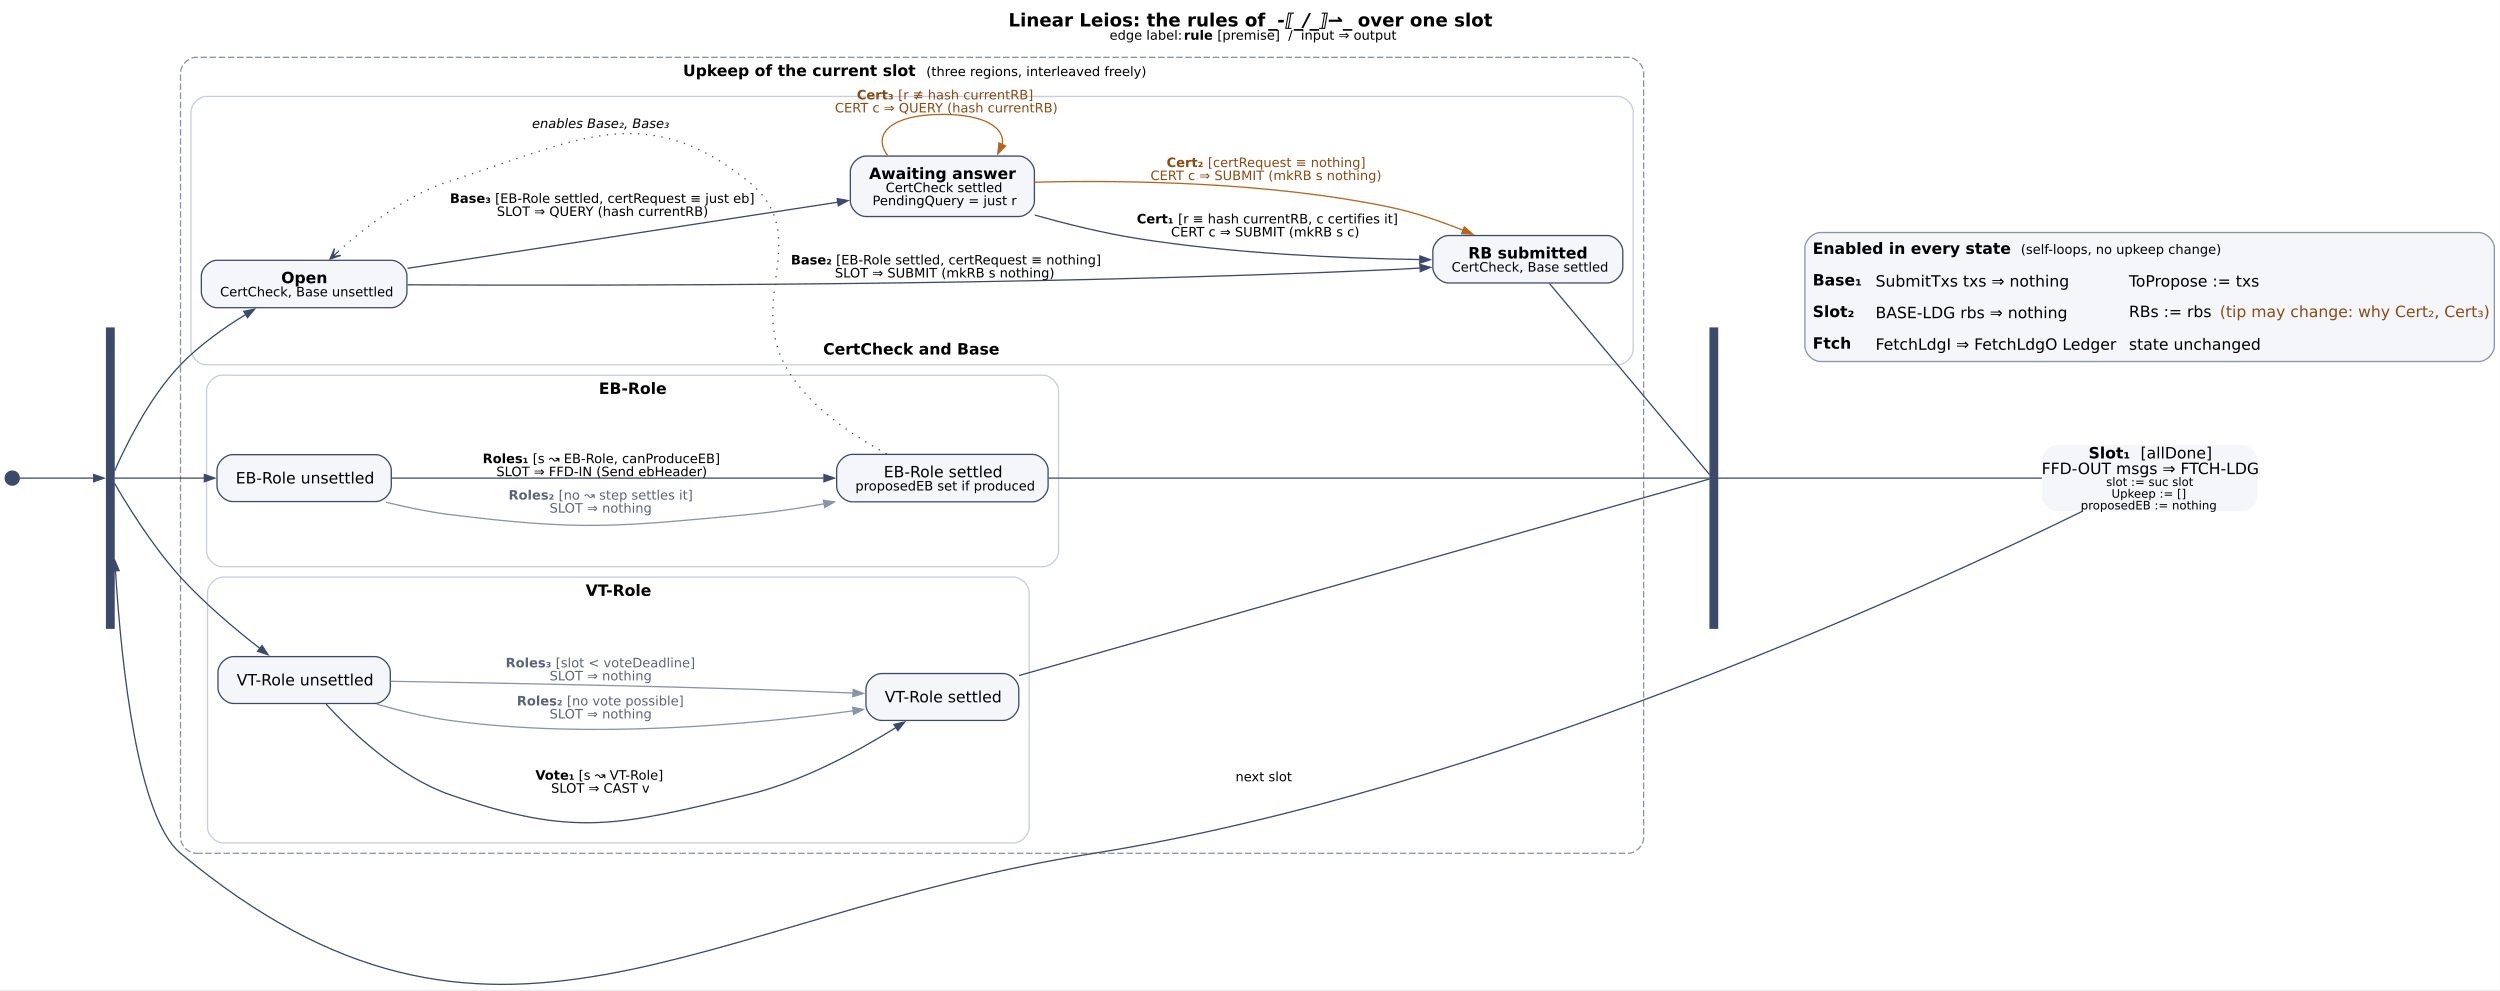
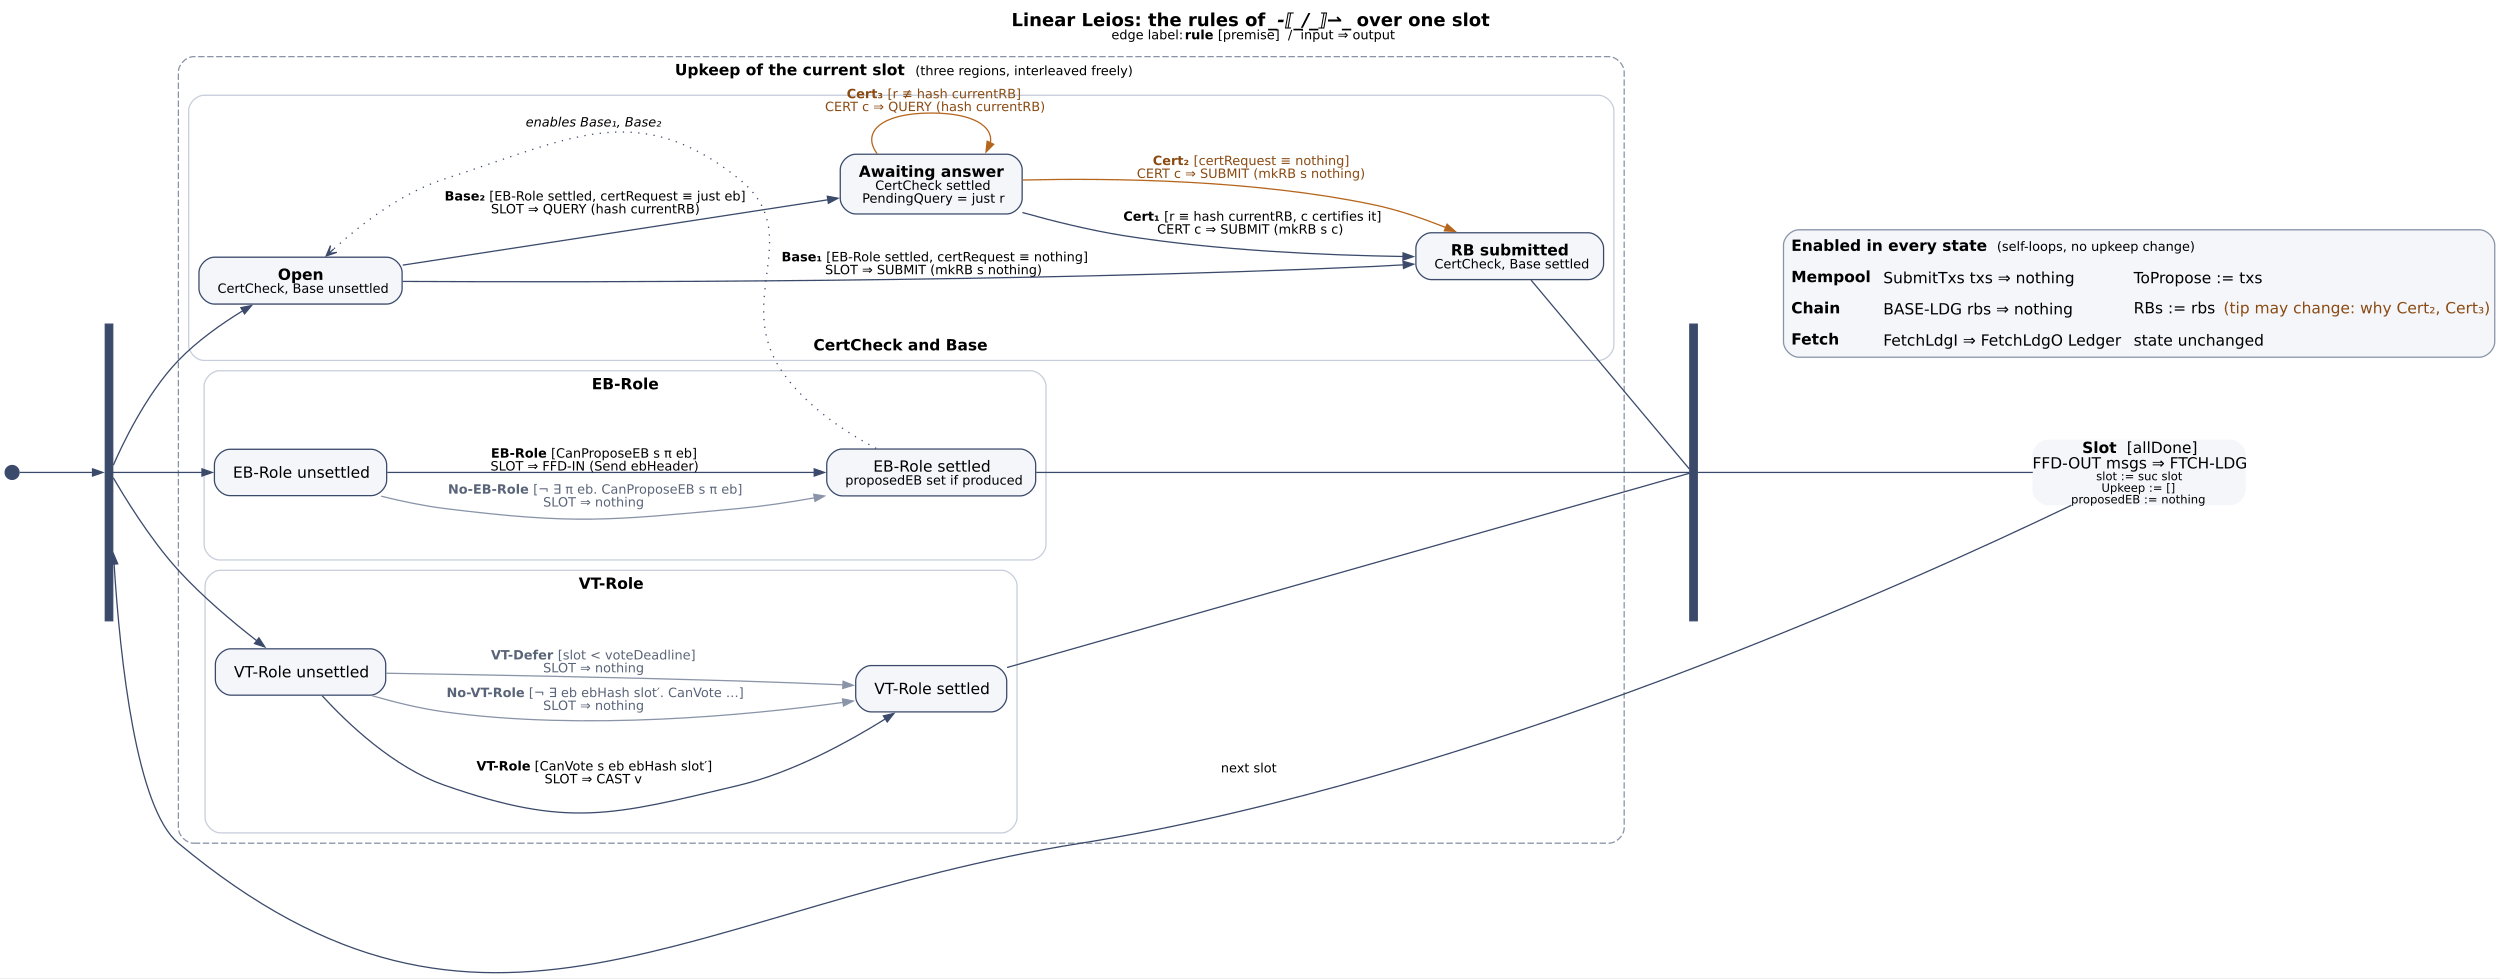
- <svg xmlns="http://www.w3.org/2000/svg" width="1919pt" height="760pt" viewBox="0.00 0.00 1919.00 760.00">
+ <svg xmlns="http://www.w3.org/2000/svg" width="1942pt" height="760pt" viewBox="0.00 0.00 1942.00 760.00">
  <g id="graph0" class="graph" transform="scale(1 1) rotate(0) translate(4 755.64)">
-     <polygon fill="white" stroke="none" points="-4,4 -4,-755.64 1914.67,-755.64 1914.67,4 -4,4" />
-     <text xml:space="preserve" text-anchor="start" x="770.09" y="-735.34" font-family="DejaVu Sans" font-weight="bold" font-size="14.00">Linear Leios: the rules of </text>
-     <text xml:space="preserve" text-anchor="start" x="969.59" y="-735.34" font-family="DejaVu Sans" font-weight="bold" font-style="italic" font-size="14.00">_-⟦_/_⟧⇀_</text>
-     <text xml:space="preserve" text-anchor="start" x="1033.34" y="-735.34" font-family="DejaVu Sans" font-weight="bold" font-size="14.00"> over one slot</text>
-     <text xml:space="preserve" text-anchor="start" x="847.71" y="-725.14" font-family="DejaVu Sans" font-size="10.00">edge label: </text>
-     <text xml:space="preserve" text-anchor="start" x="904.71" y="-725.14" font-family="DejaVu Sans" font-weight="bold" font-size="10.00">rule</text>
-     <text xml:space="preserve" text-anchor="start" x="927.21" y="-725.14" font-family="DejaVu Sans" font-size="10.00"> [premise]  /  input ⇒ output</text>
+     <polygon fill="white" stroke="none" points="-4,4 -4,-755.64 1937.92,-755.64 1937.92,4 -4,4" />
+     <text xml:space="preserve" text-anchor="start" x="781.71" y="-735.34" font-family="DejaVu Sans" font-weight="bold" font-size="14.00">Linear Leios: the rules of </text>
+     <text xml:space="preserve" text-anchor="start" x="981.21" y="-735.34" font-family="DejaVu Sans" font-weight="bold" font-style="italic" font-size="14.00">_-⟦_/_⟧⇀_</text>
+     <text xml:space="preserve" text-anchor="start" x="1044.96" y="-735.34" font-family="DejaVu Sans" font-weight="bold" font-size="14.00"> over one slot</text>
+     <text xml:space="preserve" text-anchor="start" x="859.34" y="-725.14" font-family="DejaVu Sans" font-size="10.00">edge label: </text>
+     <text xml:space="preserve" text-anchor="start" x="916.34" y="-725.14" font-family="DejaVu Sans" font-weight="bold" font-size="10.00">rule</text>
+     <text xml:space="preserve" text-anchor="start" x="938.84" y="-725.14" font-family="DejaVu Sans" font-size="10.00"> [premise]  /  input ⇒ output</text>
    <g id="clust1" class="cluster">
      <path fill="white" stroke="#8a94a8" stroke-dasharray="5,2" d="M146.56,-100.64C146.56,-100.64 1245.66,-100.64 1245.66,-100.64 1251.66,-100.64 1257.66,-106.64 1257.66,-112.64 1257.66,-112.64 1257.66,-699.64 1257.66,-699.64 1257.66,-705.64 1251.66,-711.64 1245.66,-711.64 1245.66,-711.64 146.56,-711.64 146.56,-711.64 140.56,-711.64 134.56,-705.64 134.56,-699.64 134.56,-699.64 134.56,-112.64 134.56,-112.64 134.56,-106.64 140.56,-100.64 146.56,-100.64" />
      <text xml:space="preserve" text-anchor="start" x="520.24" y="-697.24" font-family="DejaVu Sans" font-weight="bold" font-size="12.00">Upkeep of the current slot</text>
      <text xml:space="preserve" text-anchor="start" x="699.49" y="-697.24" font-family="DejaVu Sans" font-size="12.00">  </text>
      <text xml:space="preserve" text-anchor="start" x="706.99" y="-697.24" font-family="DejaVu Sans" font-size="10.00">(three regions, interleaved freely)</text>
    </g>
    <g id="clust2" class="cluster">
      <path fill="white" stroke="#c7cddb" d="M166.56,-320.64C166.56,-320.64 796.51,-320.64 796.51,-320.64 802.51,-320.64 808.51,-326.64 808.51,-332.64 808.51,-332.64 808.51,-455.64 808.51,-455.64 808.51,-461.64 802.51,-467.64 796.51,-467.64 796.51,-467.64 166.56,-467.64 166.56,-467.64 160.56,-467.64 154.56,-461.64 154.56,-455.64 154.56,-455.64 154.56,-332.64 154.56,-332.64 154.56,-326.64 160.56,-320.64 166.56,-320.64" />
      <text xml:space="preserve" text-anchor="start" x="455.66" y="-453.24" font-family="DejaVu Sans" font-weight="bold" font-size="12.00">EB-Role</text>
    </g>
    <g id="clust3" class="cluster">
      <path fill="white" stroke="#c7cddb" d="M167.31,-108.64C167.31,-108.64 774.01,-108.64 774.01,-108.64 780.01,-108.64 786.01,-114.64 786.01,-120.64 786.01,-120.64 786.01,-300.64 786.01,-300.64 786.01,-306.64 780.01,-312.64 774.01,-312.64 774.01,-312.64 167.31,-312.64 167.31,-312.64 161.31,-312.64 155.31,-306.64 155.31,-300.64 155.31,-300.64 155.31,-120.64 155.31,-120.64 155.31,-114.64 161.31,-108.64 167.31,-108.64" />
      <text xml:space="preserve" text-anchor="start" x="445.54" y="-298.24" font-family="DejaVu Sans" font-weight="bold" font-size="12.00">VT-Role</text>
    </g>
    <g id="clust4" class="cluster">
      <path fill="white" stroke="#c7cddb" d="M154.56,-475.64C154.56,-475.64 1237.66,-475.64 1237.66,-475.64 1243.66,-475.64 1249.66,-481.64 1249.66,-487.64 1249.66,-487.64 1249.66,-669.64 1249.66,-669.64 1249.66,-675.64 1243.66,-681.64 1237.66,-681.64 1237.66,-681.64 154.56,-681.64 154.56,-681.64 148.56,-681.64 142.56,-675.64 142.56,-669.64 142.56,-669.64 142.56,-487.64 142.56,-487.64 142.56,-481.64 148.56,-475.64 154.56,-475.64" />
      <text xml:space="preserve" text-anchor="start" x="627.86" y="-483.49" font-family="DejaVu Sans" font-weight="bold" font-size="12.00">CertCheck and Base</text>
    </g>
    <g id="node1" class="node">
      <ellipse fill="#3b4a6b" stroke="#3b4a6b" cx="5.4" cy="-388.64" rx="5.4" ry="5.4" />
    </g>
    <g id="node2" class="node">
      <polygon fill="#3b4a6b" stroke="#3b4a6b" points="83.56,-503.84 77.8,-503.84 77.8,-273.44 83.56,-273.44 83.56,-503.84" />
    </g>
    <g id="edge1" class="edge">
      <path fill="none" stroke="#3b4a6b" d="M11.21,-388.64C22.69,-388.64 51.95,-388.64 68.26,-388.64" />
      <polygon fill="#3b4a6b" stroke="#3b4a6b" points="67.89,-391.44 75.89,-388.64 67.89,-385.84 67.89,-391.44" />
    </g>
    <g id="node4" class="node">
      <path fill="#f4f6fa" stroke="#3b4a6b" d="M284.36,-406.64C284.36,-406.64 174.56,-406.64 174.56,-406.64 168.56,-406.64 162.56,-400.64 162.56,-394.64 162.56,-394.64 162.56,-382.64 162.56,-382.64 162.56,-376.64 168.56,-370.64 174.56,-370.64 174.56,-370.64 284.36,-370.64 284.36,-370.64 290.36,-370.64 296.36,-376.64 296.36,-382.64 296.36,-382.64 296.36,-394.64 296.36,-394.64 296.36,-400.64 290.36,-406.64 284.36,-406.64" />
      <text xml:space="preserve" text-anchor="start" x="176.96" y="-384.51" font-family="DejaVu Sans" font-size="12.00">EB-Role unsettled</text>
    </g>
    <g id="edge12" class="edge">
      <path fill="none" stroke="#3b4a6b" d="M83.75,-388.64C91.84,-388.64 122.33,-388.64 153.25,-388.64" />
      <polygon fill="#3b4a6b" stroke="#3b4a6b" points="152.89,-391.44 160.89,-388.64 152.89,-385.84 152.89,-391.44" />
    </g>
    <g id="node6" class="node">
      <path fill="#f4f6fa" stroke="#3b4a6b" d="M283.61,-251.64C283.61,-251.64 175.31,-251.64 175.31,-251.64 169.31,-251.64 163.31,-245.64 163.31,-239.64 163.31,-239.64 163.31,-227.64 163.31,-227.64 163.31,-221.64 169.31,-215.64 175.31,-215.64 175.31,-215.64 283.61,-215.64 283.61,-215.64 289.61,-215.64 295.61,-221.64 295.61,-227.64 295.61,-227.64 295.61,-239.64 295.61,-239.64 295.61,-245.64 289.61,-251.64 283.61,-251.64" />
      <text xml:space="preserve" text-anchor="start" x="177.71" y="-229.51" font-family="DejaVu Sans" font-size="12.00">VT-Role unsettled</text>
    </g>
    <g id="edge13" class="edge">
      <path fill="none" stroke="#3b4a6b" d="M83.98,-384.57C90.8,-372.74 111.81,-337.57 134.56,-312.64 152.99,-292.44 176.53,-272.64 195.44,-257.92" />
      <polygon fill="#3b4a6b" stroke="#3b4a6b" points="197.13,-260.15 201.76,-253.06 193.71,-255.71 197.13,-260.15" />
    </g>
    <g id="node8" class="node">
      <path fill="#f4f6fa" stroke="#3b4a6b" d="M296.36,-555.84C296.36,-555.84 162.56,-555.84 162.56,-555.84 156.56,-555.84 150.56,-549.84 150.56,-543.84 150.56,-543.84 150.56,-531.44 150.56,-531.44 150.56,-525.44 156.56,-519.44 162.56,-519.44 162.56,-519.44 296.36,-519.44 296.36,-519.44 302.36,-519.44 308.36,-525.44 308.36,-531.44 308.36,-531.44 308.36,-543.84 308.36,-543.84 308.36,-549.84 302.36,-555.84 296.36,-555.84" />
      <text xml:space="preserve" text-anchor="start" x="211.84" y="-538.24" font-family="DejaVu Sans" font-weight="bold" font-size="12.00">Open</text>
      <text xml:space="preserve" text-anchor="start" x="164.96" y="-528.14" font-family="DejaVu Sans" font-size="10.00">CertCheck, Base unsettled</text>
    </g>
    <g id="edge14" class="edge">
      <path fill="none" stroke="#3b4a6b" d="M84.05,-394.3C90.45,-409.06 109.3,-449.41 134.56,-475.64 149,-490.63 167.69,-503.88 184.59,-514.25" />
      <polygon fill="#3b4a6b" stroke="#3b4a6b" points="183.11,-516.63 191.41,-518.32 185.98,-511.82 183.11,-516.63" />
    </g>
    <g id="node3" class="node">
      <polygon fill="#3b4a6b" stroke="#3b4a6b" points="1314.42,-503.84 1308.66,-503.84 1308.66,-273.44 1314.42,-273.44 1314.42,-503.84" />
    </g>
    <g id="node11" class="node">
-       <path fill="#f4f6fa" stroke="none" d="M1716.92,-414.14C1716.92,-414.14 1575.17,-414.14 1575.17,-414.14 1569.17,-414.14 1563.17,-408.14 1563.17,-402.14 1563.17,-402.14 1563.17,-375.14 1563.17,-375.14 1563.17,-369.14 1569.17,-363.14 1575.17,-363.14 1575.17,-363.14 1716.92,-363.14 1716.92,-363.14 1722.92,-363.14 1728.92,-369.14 1728.92,-375.14 1728.92,-375.14 1728.92,-402.14 1728.92,-402.14 1728.92,-408.14 1722.92,-414.14 1716.92,-414.14" />
-       <text xml:space="preserve" text-anchor="start" x="1599.17" y="-403.74" font-family="DejaVu Sans" font-weight="bold" font-size="12.00">Slot₁</text>
-       <text xml:space="preserve" text-anchor="start" x="1631.42" y="-403.74" font-family="DejaVu Sans" font-size="12.00">  [allDone]</text>
-       <text xml:space="preserve" text-anchor="start" x="1563.17" y="-391.74" font-family="DejaVu Sans" font-size="12.00">FFD-OUT msgs ⇒ FTCH-LDG</text>
-       <text xml:space="preserve" text-anchor="start" x="1612.67" y="-382.59" font-family="DejaVu Sans" font-size="9.00">slot := suc slot</text>
-       <text xml:space="preserve" text-anchor="start" x="1616.8" y="-373.59" font-family="DejaVu Sans" font-size="9.00">Upkeep := []</text>
-       <text xml:space="preserve" text-anchor="start" x="1593.17" y="-364.59" font-family="DejaVu Sans" font-size="9.00">proposedEB := nothing</text>
+       <path fill="#f4f6fa" stroke="none" d="M1728.55,-414.14C1728.55,-414.14 1586.8,-414.14 1586.8,-414.14 1580.8,-414.14 1574.8,-408.14 1574.8,-402.14 1574.8,-402.14 1574.8,-375.14 1574.8,-375.14 1574.8,-369.14 1580.8,-363.14 1586.8,-363.14 1586.8,-363.14 1728.55,-363.14 1728.55,-363.14 1734.55,-363.14 1740.55,-369.14 1740.55,-375.14 1740.55,-375.14 1740.55,-402.14 1740.55,-402.14 1740.55,-408.14 1734.55,-414.14 1728.55,-414.14" />
+       <text xml:space="preserve" text-anchor="start" x="1613.42" y="-403.74" font-family="DejaVu Sans" font-weight="bold" font-size="12.00">Slot</text>
+       <text xml:space="preserve" text-anchor="start" x="1640.42" y="-403.74" font-family="DejaVu Sans" font-size="12.00">  [allDone]</text>
+       <text xml:space="preserve" text-anchor="start" x="1574.8" y="-391.74" font-family="DejaVu Sans" font-size="12.00">FFD-OUT msgs ⇒ FTCH-LDG</text>
+       <text xml:space="preserve" text-anchor="start" x="1624.3" y="-382.59" font-family="DejaVu Sans" font-size="9.00">slot := suc slot</text>
+       <text xml:space="preserve" text-anchor="start" x="1628.42" y="-373.59" font-family="DejaVu Sans" font-size="9.00">Upkeep := []</text>
+       <text xml:space="preserve" text-anchor="start" x="1604.8" y="-364.59" font-family="DejaVu Sans" font-size="9.00">proposedEB := nothing</text>
    </g>
    <g id="edge19" class="edge">
-       <path fill="none" stroke="#3b4a6b" d="M1314.66,-388.64C1333.39,-388.64 1471.76,-388.64 1563.39,-388.64" />
+       <path fill="none" stroke="#3b4a6b" d="M1314.74,-388.64C1334.31,-388.64 1480.3,-388.64 1575.09,-388.64" />
    </g>
    <g id="node5" class="node">
      <path fill="#f4f6fa" stroke="#3b4a6b" d="M788.51,-406.84C788.51,-406.84 650.21,-406.84 650.21,-406.84 644.21,-406.84 638.21,-400.84 638.21,-394.84 638.21,-394.84 638.21,-382.44 638.21,-382.44 638.21,-376.44 644.21,-370.44 650.21,-370.44 650.21,-370.44 788.51,-370.44 788.51,-370.44 794.51,-370.44 800.51,-376.44 800.51,-382.44 800.51,-382.44 800.51,-394.84 800.51,-394.84 800.51,-400.84 794.51,-406.84 788.51,-406.84" />
      <text xml:space="preserve" text-anchor="start" x="674.36" y="-389.24" font-family="DejaVu Sans" font-size="12.00">EB-Role settled</text>
      <text xml:space="preserve" text-anchor="start" x="652.61" y="-379.14" font-family="DejaVu Sans" font-size="10.00">proposedEB set if produced</text>
    </g>
    <g id="edge2" class="edge">
      <path fill="none" stroke="#3b4a6b" d="M296.77,-388.64C382.63,-388.64 532.6,-388.64 628.6,-388.64" />
      <polygon fill="#3b4a6b" stroke="#3b4a6b" points="628.49,-391.44 636.49,-388.64 628.49,-385.84 628.49,-391.44" />
-       <text xml:space="preserve" text-anchor="start" x="366.49" y="-400.14" font-family="DejaVu Sans" font-weight="bold" font-size="10.00">Roles₁</text>
-       <text xml:space="preserve" text-anchor="start" x="401.74" y="-400.14" font-family="DejaVu Sans" font-size="10.00"> [s ↝ EB-Role, canProduceEB]</text>
+       <text xml:space="preserve" text-anchor="start" x="377.36" y="-400.14" font-family="DejaVu Sans" font-weight="bold" font-size="10.00">EB-Role</text>
+       <text xml:space="preserve" text-anchor="start" x="420.86" y="-400.14" font-family="DejaVu Sans" font-size="10.00"> [CanProposeEB s π eb]</text>
      <text xml:space="preserve" text-anchor="start" x="376.99" y="-390.14" font-family="DejaVu Sans" font-size="10.00">SLOT ⇒ FFD-IN (Send ebHeader)</text>
    </g>
    <g id="edge3" class="edge">
      <path fill="none" stroke="#8a94a8" d="M292.12,-370.2C308.02,-366.24 325.2,-362.65 341.36,-360.64 442.25,-348.1 468.89,-351.16 570.11,-360.64 589.16,-362.42 609.41,-365.47 628.62,-368.91" />
      <polygon fill="#8a94a8" stroke="#8a94a8" points="628.1,-371.66 636.47,-370.35 629.11,-366.15 628.1,-371.66" />
-       <text xml:space="preserve" text-anchor="start" x="386.36" y="-372.14" font-family="DejaVu Sans" font-weight="bold" font-size="10.00" fill="#5a6478">Roles₂</text>
-       <text xml:space="preserve" text-anchor="start" x="421.61" y="-372.14" font-family="DejaVu Sans" font-size="10.00" fill="#5a6478"> [no ↝ step settles it]</text>
+       <text xml:space="preserve" text-anchor="start" x="343.99" y="-372.14" font-family="DejaVu Sans" font-weight="bold" font-size="10.00" fill="#5a6478">No-EB-Role</text>
+       <text xml:space="preserve" text-anchor="start" x="406.99" y="-372.14" font-family="DejaVu Sans" font-size="10.00" fill="#5a6478"> [¬ ∃ π eb. CanProposeEB s π eb]</text>
      <text xml:space="preserve" text-anchor="start" x="417.86" y="-362.14" font-family="DejaVu Sans" font-size="10.00" fill="#5a6478">SLOT ⇒ nothing</text>
    </g>
    <g id="edge15" class="edge">
      <path fill="none" stroke="#3b4a6b" d="M800.88,-388.64C954.81,-388.64 1278.31,-388.64 1308.3,-388.64" />
    </g>
    <g id="edge18" class="edge">
      <path fill="none" stroke="#3b4a6b" stroke-dasharray="1,5" d="M676.61,-407.31C651.57,-420.62 621.17,-440.9 603.11,-467.64 565.15,-523.85 623,-574.18 570.11,-616.64 490.83,-680.28 438.2,-647.6 341.36,-616.64 307.98,-605.96 276.07,-581.16 255.12,-562.17" />
      <polygon fill="#3b4a6b" stroke="#3b4a6b" points="249.35,-556.81 257.66,-559.61 251.39,-558.7 255.21,-562.25 255.21,-562.25 255.21,-562.25 251.39,-558.7 252.76,-564.89 249.35,-556.81" />
-       <text xml:space="preserve" text-anchor="start" x="404.36" y="-657.37" font-family="DejaVu Sans" font-style="italic" font-size="10.00">enables Base₂, Base₃</text>
+       <text xml:space="preserve" text-anchor="start" x="404.36" y="-657.37" font-family="DejaVu Sans" font-style="italic" font-size="10.00">enables Base₁, Base₂</text>
    </g>
    <g id="node7" class="node">
      <path fill="#f4f6fa" stroke="#3b4a6b" d="M766.01,-238.64C766.01,-238.64 672.71,-238.64 672.71,-238.64 666.71,-238.64 660.71,-232.64 660.71,-226.64 660.71,-226.64 660.71,-214.64 660.71,-214.64 660.71,-208.64 666.71,-202.64 672.71,-202.64 672.71,-202.64 766.01,-202.64 766.01,-202.64 772.01,-202.64 778.01,-208.64 778.01,-214.64 778.01,-214.64 778.01,-226.64 778.01,-226.64 778.01,-232.64 772.01,-238.64 766.01,-238.64" />
      <text xml:space="preserve" text-anchor="start" x="675.11" y="-216.51" font-family="DejaVu Sans" font-size="12.00">VT-Role settled</text>
    </g>
    <g id="edge4" class="edge">
      <path fill="none" stroke="#3b4a6b" d="M246.24,-215.17C265.95,-193.68 301.9,-159.39 341.36,-145.64 437.36,-112.18 471.22,-122.05 570.11,-145.64 611.78,-155.58 655.01,-179.23 683.95,-197.34" />
      <polygon fill="#3b4a6b" stroke="#3b4a6b" points="682.19,-199.54 690.45,-201.47 685.2,-194.82 682.19,-199.54" />
-       <text xml:space="preserve" text-anchor="start" x="406.99" y="-157.14" font-family="DejaVu Sans" font-weight="bold" font-size="10.00">Vote₁</text>
-       <text xml:space="preserve" text-anchor="start" x="436.99" y="-157.14" font-family="DejaVu Sans" font-size="10.00"> [s ↝ VT-Role]</text>
+       <text xml:space="preserve" text-anchor="start" x="366.11" y="-157.14" font-family="DejaVu Sans" font-weight="bold" font-size="10.00">VT-Role</text>
+       <text xml:space="preserve" text-anchor="start" x="408.11" y="-157.14" font-family="DejaVu Sans" font-size="10.00"> [CanVote s eb ebHash slot′]</text>
      <text xml:space="preserve" text-anchor="start" x="418.99" y="-147.14" font-family="DejaVu Sans" font-size="10.00">SLOT ⇒ CAST v</text>
    </g>
    <g id="edge5" class="edge">
      <path fill="none" stroke="#8a94a8" d="M285.12,-215.17C302.84,-210.05 322.74,-205.19 341.36,-202.64 449.13,-187.86 575.65,-199.82 651.3,-210.05" />
      <polygon fill="#8a94a8" stroke="#8a94a8" points="650.46,-212.76 658.76,-211.08 651.22,-207.21 650.46,-212.76" />
-       <text xml:space="preserve" text-anchor="start" x="392.74" y="-214.14" font-family="DejaVu Sans" font-weight="bold" font-size="10.00" fill="#5a6478">Roles₂</text>
-       <text xml:space="preserve" text-anchor="start" x="427.99" y="-214.14" font-family="DejaVu Sans" font-size="10.00" fill="#5a6478"> [no vote possible]</text>
+       <text xml:space="preserve" text-anchor="start" x="342.86" y="-214.14" font-family="DejaVu Sans" font-weight="bold" font-size="10.00" fill="#5a6478">No-VT-Role</text>
+       <text xml:space="preserve" text-anchor="start" x="403.61" y="-214.14" font-family="DejaVu Sans" font-size="10.00" fill="#5a6478"> [¬ ∃ eb ebHash slot′. CanVote …]</text>
      <text xml:space="preserve" text-anchor="start" x="417.86" y="-204.14" font-family="DejaVu Sans" font-size="10.00" fill="#5a6478">SLOT ⇒ nothing</text>
    </g>
    <g id="edge6" class="edge">
      <path fill="none" stroke="#8a94a8" d="M295.9,-232.67C364.3,-231.58 474.76,-229.55 570.11,-226.64 596.48,-225.83 625.48,-224.71 650.78,-223.66" />
      <polygon fill="#8a94a8" stroke="#8a94a8" points="650.9,-226.45 658.77,-223.32 650.66,-220.86 650.9,-226.45" />
-       <text xml:space="preserve" text-anchor="start" x="384.11" y="-243.37" font-family="DejaVu Sans" font-weight="bold" font-size="10.00" fill="#5a6478">Roles₃</text>
-       <text xml:space="preserve" text-anchor="start" x="419.36" y="-243.37" font-family="DejaVu Sans" font-size="10.00" fill="#5a6478"> [slot &lt; voteDeadline]</text>
+       <text xml:space="preserve" text-anchor="start" x="377.36" y="-243.37" font-family="DejaVu Sans" font-weight="bold" font-size="10.00" fill="#5a6478">VT-Defer</text>
+       <text xml:space="preserve" text-anchor="start" x="426.11" y="-243.37" font-family="DejaVu Sans" font-size="10.00" fill="#5a6478"> [slot &lt; voteDeadline]</text>
      <text xml:space="preserve" text-anchor="start" x="417.86" y="-233.37" font-family="DejaVu Sans" font-size="10.00" fill="#5a6478">SLOT ⇒ nothing</text>
    </g>
    <g id="edge16" class="edge">
      <path fill="none" stroke="#3b4a6b" d="M778.29,-237.13C920.6,-277.64 1278.01,-379.38 1308.46,-388.05" />
    </g>
    <g id="node9" class="node">
      <path fill="#f4f6fa" stroke="#3b4a6b" d="M778.01,-635.84C778.01,-635.84 660.71,-635.84 660.71,-635.84 654.71,-635.84 648.71,-629.84 648.71,-623.84 648.71,-623.84 648.71,-601.44 648.71,-601.44 648.71,-595.44 654.71,-589.44 660.71,-589.44 660.71,-589.44 778.01,-589.44 778.01,-589.44 784.01,-589.44 790.01,-595.44 790.01,-601.44 790.01,-601.44 790.01,-623.84 790.01,-623.84 790.01,-629.84 784.01,-635.84 778.01,-635.84" />
      <text xml:space="preserve" text-anchor="start" x="663.11" y="-618.24" font-family="DejaVu Sans" font-weight="bold" font-size="12.00">Awaiting answer</text>
      <text xml:space="preserve" text-anchor="start" x="675.86" y="-608.14" font-family="DejaVu Sans" font-size="10.00">CertCheck settled</text>
      <text xml:space="preserve" text-anchor="start" x="665.74" y="-598.14" font-family="DejaVu Sans" font-size="10.00">PendingQuery = just r</text>
    </g>
    <g id="edge8" class="edge">
      <path fill="none" stroke="#3b4a6b" d="M308.85,-549.69C399.61,-563.64 548.25,-586.49 639.3,-600.48" />
      <polygon fill="#3b4a6b" stroke="#3b4a6b" points="638.64,-603.22 646.97,-601.66 639.49,-597.68 638.64,-603.22" />
-       <text xml:space="preserve" text-anchor="start" x="341.36" y="-599.88" font-family="DejaVu Sans" font-weight="bold" font-size="10.00">Base₃</text>
+       <text xml:space="preserve" text-anchor="start" x="341.36" y="-599.88" font-family="DejaVu Sans" font-weight="bold" font-size="10.00">Base₂</text>
      <text xml:space="preserve" text-anchor="start" x="372.86" y="-599.88" font-family="DejaVu Sans" font-size="10.00"> [EB-Role settled, certRequest ≡ just eb]</text>
      <text xml:space="preserve" text-anchor="start" x="377.36" y="-589.88" font-family="DejaVu Sans" font-size="10.00">SLOT ⇒ QUERY (hash currentRB)</text>
    </g>
    <g id="node10" class="node">
      <path fill="#f4f6fa" stroke="#3b4a6b" d="M1229.66,-574.84C1229.66,-574.84 1107.86,-574.84 1107.86,-574.84 1101.86,-574.84 1095.86,-568.84 1095.86,-562.84 1095.86,-562.84 1095.86,-550.44 1095.86,-550.44 1095.86,-544.44 1101.86,-538.44 1107.86,-538.44 1107.86,-538.44 1229.66,-538.44 1229.66,-538.44 1235.66,-538.44 1241.66,-544.44 1241.66,-550.44 1241.66,-550.44 1241.66,-562.84 1241.66,-562.84 1241.66,-568.84 1235.66,-574.84 1229.66,-574.84" />
      <text xml:space="preserve" text-anchor="start" x="1123.01" y="-557.24" font-family="DejaVu Sans" font-weight="bold" font-size="12.00">RB submitted</text>
      <text xml:space="preserve" text-anchor="start" x="1110.26" y="-547.14" font-family="DejaVu Sans" font-size="10.00">CertCheck, Base settled</text>
    </g>
    <g id="edge7" class="edge">
      <path fill="none" stroke="#3b4a6b" d="M308.83,-537.03C456.46,-536.26 785.83,-536.26 1062.86,-548.64 1070.47,-548.98 1078.38,-549.42 1086.29,-549.92" />
      <polygon fill="#3b4a6b" stroke="#3b4a6b" points="1085.89,-552.7 1094.06,-550.43 1086.26,-547.11 1085.89,-552.7" />
-       <text xml:space="preserve" text-anchor="start" x="603.11" y="-552.65" font-family="DejaVu Sans" font-weight="bold" font-size="10.00">Base₂</text>
+       <text xml:space="preserve" text-anchor="start" x="603.11" y="-552.65" font-family="DejaVu Sans" font-weight="bold" font-size="10.00">Base₁</text>
      <text xml:space="preserve" text-anchor="start" x="634.61" y="-552.65" font-family="DejaVu Sans" font-size="10.00"> [EB-Role settled, certRequest ≡ nothing]</text>
      <text xml:space="preserve" text-anchor="start" x="636.86" y="-542.65" font-family="DejaVu Sans" font-size="10.00">SLOT ⇒ SUBMIT (mkRB s nothing)</text>
    </g>
    <g id="edge9" class="edge">
      <path fill="none" stroke="#b5651d" d="M677.45,-636.18C665.21,-652.18 679.18,-667.84 719.36,-667.84 752.32,-667.84 767.64,-657.3 765.33,-644.68" />
      <polygon fill="#b5651d" stroke="#b5651d" points="767.89,-643.56 761.92,-637.55 762.84,-645.97 767.89,-643.56" />
      <text xml:space="preserve" text-anchor="start" x="653.74" y="-679.34" font-family="DejaVu Sans" font-weight="bold" font-size="10.00" fill="#8a4a12">Cert₃</text>
      <text xml:space="preserve" text-anchor="start" x="682.24" y="-679.34" font-family="DejaVu Sans" font-size="10.00" fill="#8a4a12"> [r ≢ hash currentRB]</text>
      <text xml:space="preserve" text-anchor="start" x="636.86" y="-669.34" font-family="DejaVu Sans" font-size="10.00" fill="#8a4a12">CERT c ⇒ QUERY (hash currentRB)</text>
    </g>
    <g id="edge10" class="edge">
      <path fill="none" stroke="#3b4a6b" d="M790.21,-590.55C814.76,-583.66 842.68,-576.78 868.61,-572.64 941.49,-560.99 1025.5,-557.34 1085.9,-556.4" />
      <polygon fill="#3b4a6b" stroke="#3b4a6b" points="1085.91,-559.2 1093.87,-556.29 1085.83,-553.6 1085.91,-559.2" />
      <text xml:space="preserve" text-anchor="start" x="868.61" y="-584.14" font-family="DejaVu Sans" font-weight="bold" font-size="10.00">Cert₁</text>
      <text xml:space="preserve" text-anchor="start" x="897.11" y="-584.14" font-family="DejaVu Sans" font-size="10.00"> [r ≡ hash currentRB, c certifies it]</text>
      <text xml:space="preserve" text-anchor="start" x="894.86" y="-574.14" font-family="DejaVu Sans" font-size="10.00">CERT c ⇒ SUBMIT (mkRB s c)</text>
    </g>
    <g id="edge11" class="edge">
      <path fill="none" stroke="#b5651d" d="M790.38,-615.8C860.18,-617.45 970.06,-615.98 1062.86,-596.64 1081.88,-592.67 1102,-585.73 1119.47,-578.73" />
      <polygon fill="#b5651d" stroke="#b5651d" points="1120.08,-581.51 1126.41,-575.88 1117.95,-576.33 1120.08,-581.51" />
      <text xml:space="preserve" text-anchor="start" x="891.49" y="-627.41" font-family="DejaVu Sans" font-weight="bold" font-size="10.00" fill="#8a4a12">Cert₂</text>
      <text xml:space="preserve" text-anchor="start" x="919.99" y="-627.41" font-family="DejaVu Sans" font-size="10.00" fill="#8a4a12"> [certRequest ≡ nothing]</text>
      <text xml:space="preserve" text-anchor="start" x="879.11" y="-617.41" font-family="DejaVu Sans" font-size="10.00" fill="#8a4a12">CERT c ⇒ SUBMIT (mkRB s nothing)</text>
    </g>
    <g id="edge17" class="edge">
      <path fill="none" stroke="#3b4a6b" d="M1185.36,-538.02C1218.58,-498.38 1294.4,-407.9 1308.32,-391.28" />
    </g>
    <g id="edge20" class="edge">
-       <path fill="none" stroke="#3b4a6b" d="M1594.7,-363.31C1470.03,-302.27 1135.34,-148.52 835.61,-100.64 527.93,-51.48 373.95,98.8 134.56,-100.64 102,-127.76 89.42,-241.71 84.61,-317.89" />
+       <path fill="none" stroke="#3b4a6b" d="M1605.07,-363.16C1478.11,-302.14 1138.79,-149.08 835.61,-100.64 527.93,-51.48 373.95,98.8 134.56,-100.64 102,-127.76 89.42,-241.71 84.61,-317.89" />
      <polygon fill="#3b4a6b" stroke="#3b4a6b" points="81.84,-317.31 84.15,-325.47 87.43,-317.65 81.84,-317.31" />
-       <text xml:space="preserve" text-anchor="start" x="944.36" y="-155.93" font-family="DejaVu Sans" font-size="10.00">next slot</text>
+       <text xml:space="preserve" text-anchor="start" x="944.36" y="-155.63" font-family="DejaVu Sans" font-size="10.00">next slot</text>
    </g>
    <g id="node12" class="node">
-       <path fill="#f4f6fa" stroke="none" d="M1898.67,-577.14C1898.67,-577.14 1393.42,-577.14 1393.42,-577.14 1387.42,-577.14 1381.42,-571.14 1381.42,-565.14 1381.42,-565.14 1381.42,-490.14 1381.42,-490.14 1381.42,-484.14 1387.42,-478.14 1393.42,-478.14 1393.42,-478.14 1898.67,-478.14 1898.67,-478.14 1904.67,-478.14 1910.67,-484.14 1910.67,-490.14 1910.67,-490.14 1910.67,-565.14 1910.67,-565.14 1910.67,-571.14 1904.67,-577.14 1898.67,-577.14" />
-       <path fill="#f4f6fa" stroke="none" d="M1393.42,-478.14C1393.42,-478.14 1898.67,-478.14 1898.67,-478.14 1904.67,-478.14 1910.67,-484.14 1910.67,-490.14 1910.67,-490.14 1910.67,-565.14 1910.67,-565.14 1910.67,-571.14 1904.67,-577.14 1898.67,-577.14 1898.67,-577.14 1393.42,-577.14 1393.42,-577.14 1387.42,-577.14 1381.42,-571.14 1381.42,-565.14 1381.42,-565.14 1381.42,-490.14 1381.42,-490.14 1381.42,-484.14 1387.42,-478.14 1393.42,-478.14" />
+       <path fill="#f4f6fa" stroke="none" d="M1921.92,-577.14C1921.92,-577.14 1393.42,-577.14 1393.42,-577.14 1387.42,-577.14 1381.42,-571.14 1381.42,-565.14 1381.42,-565.14 1381.42,-490.14 1381.42,-490.14 1381.42,-484.14 1387.42,-478.14 1393.42,-478.14 1393.42,-478.14 1921.92,-478.14 1921.92,-478.14 1927.92,-478.14 1933.92,-484.14 1933.92,-490.14 1933.92,-490.14 1933.92,-565.14 1933.92,-565.14 1933.92,-571.14 1927.92,-577.14 1921.92,-577.14" />
+       <path fill="#f4f6fa" stroke="none" d="M1393.42,-478.14C1393.42,-478.14 1921.92,-478.14 1921.92,-478.14 1927.92,-478.14 1933.92,-484.14 1933.92,-490.14 1933.92,-490.14 1933.92,-565.14 1933.92,-565.14 1933.92,-571.14 1927.92,-577.14 1921.92,-577.14 1921.92,-577.14 1393.42,-577.14 1393.42,-577.14 1387.42,-577.14 1381.42,-571.14 1381.42,-565.14 1381.42,-565.14 1381.42,-490.14 1381.42,-490.14 1381.42,-484.14 1387.42,-478.14 1393.42,-478.14" />
      <text xml:space="preserve" text-anchor="start" x="1387.42" y="-560.74" font-family="DejaVu Sans" font-weight="bold" font-size="12.00">Enabled in every state</text>
      <text xml:space="preserve" text-anchor="start" x="1539.67" y="-560.74" font-family="DejaVu Sans" font-size="12.00">  </text>
      <text xml:space="preserve" text-anchor="start" x="1547.17" y="-560.74" font-family="DejaVu Sans" font-size="10.00">(self-loops, no upkeep change)</text>
-       <text xml:space="preserve" text-anchor="start" x="1387.42" y="-536.49" font-family="DejaVu Sans" font-weight="bold" font-size="12.00">Base₁</text>
-       <text xml:space="preserve" text-anchor="start" x="1435.67" y="-535.64" font-family="DejaVu Sans" font-size="12.00">SubmitTxs txs ⇒ nothing</text>
-       <text xml:space="preserve" text-anchor="start" x="1630.17" y="-535.64" font-family="DejaVu Sans" font-size="12.00">ToPropose := txs</text>
-       <text xml:space="preserve" text-anchor="start" x="1387.42" y="-512.24" font-family="DejaVu Sans" font-weight="bold" font-size="12.00">Slot₂</text>
-       <text xml:space="preserve" text-anchor="start" x="1435.67" y="-511.39" font-family="DejaVu Sans" font-size="12.00">BASE-LDG rbs ⇒ nothing</text>
-       <text xml:space="preserve" text-anchor="start" x="1630.17" y="-512.24" font-family="DejaVu Sans" font-size="12.00">RBs := rbs  </text>
-       <text xml:space="preserve" text-anchor="start" x="1699.92" y="-512.24" font-family="DejaVu Sans" font-size="12.00" fill="#8a4a12">(tip may change: why Cert₂, Cert₃)</text>
-       <text xml:space="preserve" text-anchor="start" x="1387.42" y="-487.99" font-family="DejaVu Sans" font-weight="bold" font-size="12.00">Ftch</text>
-       <text xml:space="preserve" text-anchor="start" x="1435.67" y="-487.14" font-family="DejaVu Sans" font-size="12.00">FetchLdgI ⇒ FetchLdgO Ledger</text>
-       <text xml:space="preserve" text-anchor="start" x="1630.17" y="-487.14" font-family="DejaVu Sans" font-size="12.00">state unchanged</text>
-       <path fill="none" stroke="#8a94a8" d="M1393.42,-478.14C1393.42,-478.14 1898.67,-478.14 1898.67,-478.14 1904.67,-478.14 1910.67,-484.14 1910.67,-490.14 1910.67,-490.14 1910.67,-565.14 1910.67,-565.14 1910.67,-571.14 1904.67,-577.14 1898.67,-577.14 1898.67,-577.14 1393.42,-577.14 1393.42,-577.14 1387.42,-577.14 1381.42,-571.14 1381.42,-565.14 1381.42,-565.14 1381.42,-490.14 1381.42,-490.14 1381.42,-484.14 1387.42,-478.14 1393.42,-478.14" />
+       <text xml:space="preserve" text-anchor="start" x="1387.42" y="-536.49" font-family="DejaVu Sans" font-weight="bold" font-size="12.00">Mempool</text>
+       <text xml:space="preserve" text-anchor="start" x="1458.92" y="-535.64" font-family="DejaVu Sans" font-size="12.00">SubmitTxs txs ⇒ nothing</text>
+       <text xml:space="preserve" text-anchor="start" x="1653.42" y="-535.64" font-family="DejaVu Sans" font-size="12.00">ToPropose := txs</text>
+       <text xml:space="preserve" text-anchor="start" x="1387.42" y="-512.24" font-family="DejaVu Sans" font-weight="bold" font-size="12.00">Chain</text>
+       <text xml:space="preserve" text-anchor="start" x="1458.92" y="-511.39" font-family="DejaVu Sans" font-size="12.00">BASE-LDG rbs ⇒ nothing</text>
+       <text xml:space="preserve" text-anchor="start" x="1653.42" y="-512.24" font-family="DejaVu Sans" font-size="12.00">RBs := rbs  </text>
+       <text xml:space="preserve" text-anchor="start" x="1723.17" y="-512.24" font-family="DejaVu Sans" font-size="12.00" fill="#8a4a12">(tip may change: why Cert₂, Cert₃)</text>
+       <text xml:space="preserve" text-anchor="start" x="1387.42" y="-487.99" font-family="DejaVu Sans" font-weight="bold" font-size="12.00">Fetch</text>
+       <text xml:space="preserve" text-anchor="start" x="1458.92" y="-487.14" font-family="DejaVu Sans" font-size="12.00">FetchLdgI ⇒ FetchLdgO Ledger</text>
+       <text xml:space="preserve" text-anchor="start" x="1653.42" y="-487.14" font-family="DejaVu Sans" font-size="12.00">state unchanged</text>
+       <path fill="none" stroke="#8a94a8" d="M1393.42,-478.14C1393.42,-478.14 1921.92,-478.14 1921.92,-478.14 1927.92,-478.14 1933.92,-484.14 1933.92,-490.14 1933.92,-490.14 1933.92,-565.14 1933.92,-565.14 1933.92,-571.14 1927.92,-577.14 1921.92,-577.14 1921.92,-577.14 1393.42,-577.14 1393.42,-577.14 1387.42,-577.14 1381.42,-571.14 1381.42,-565.14 1381.42,-565.14 1381.42,-490.14 1381.42,-490.14 1381.42,-484.14 1387.42,-478.14 1393.42,-478.14" />
    </g>
  </g>
</svg>
